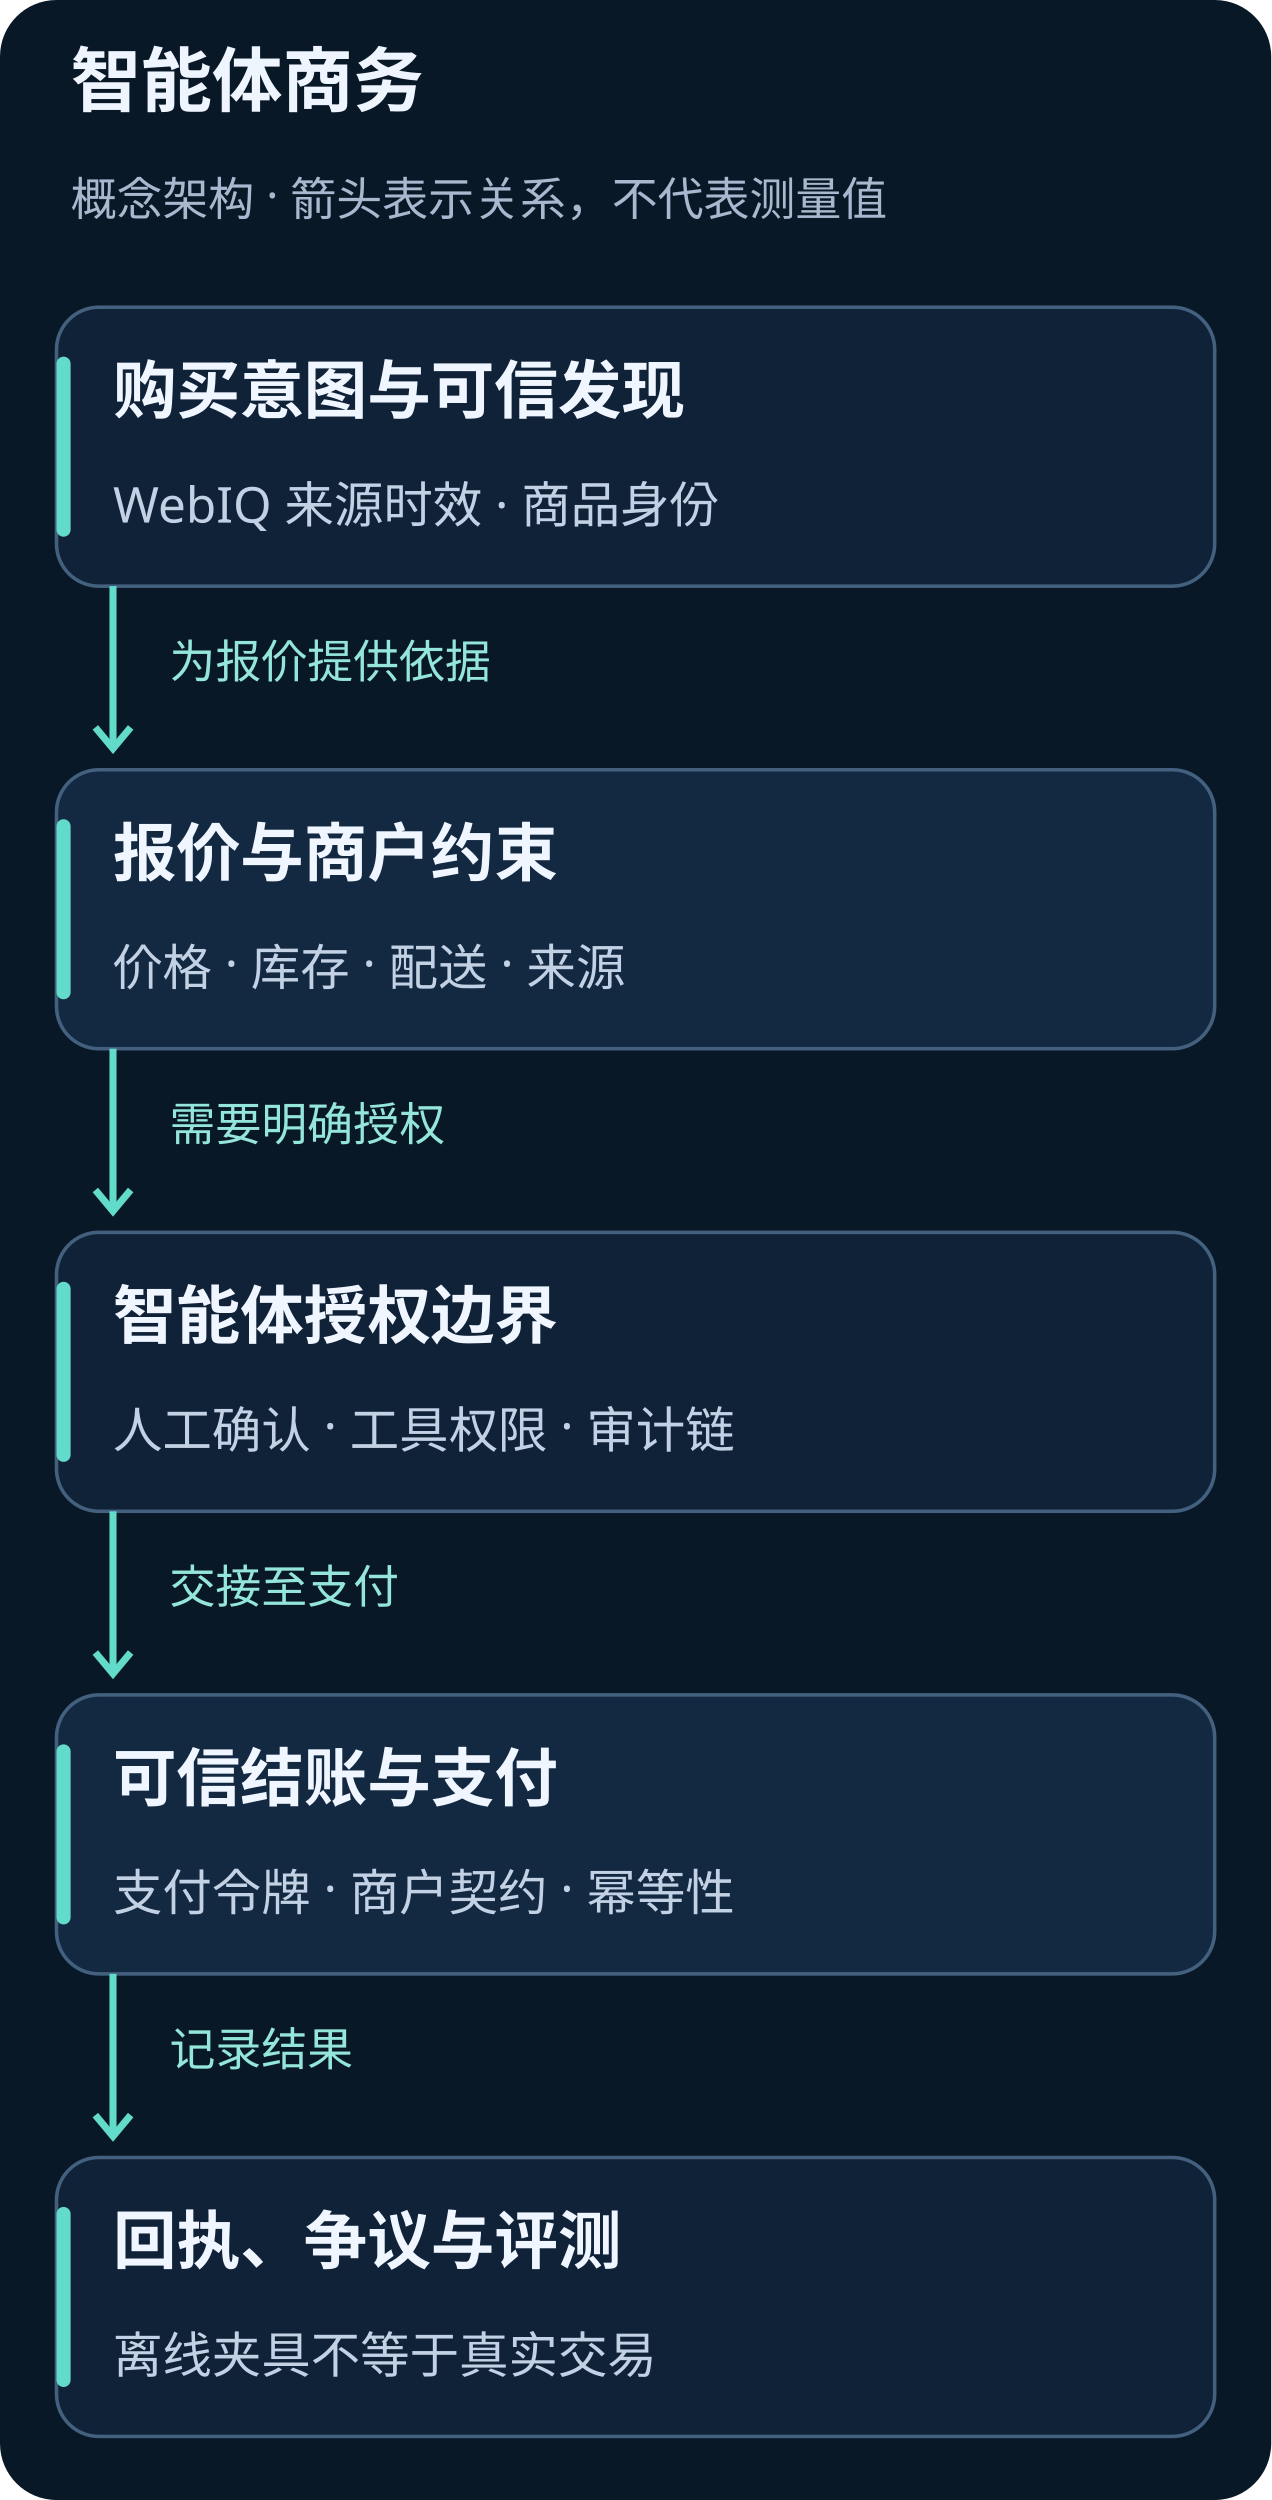
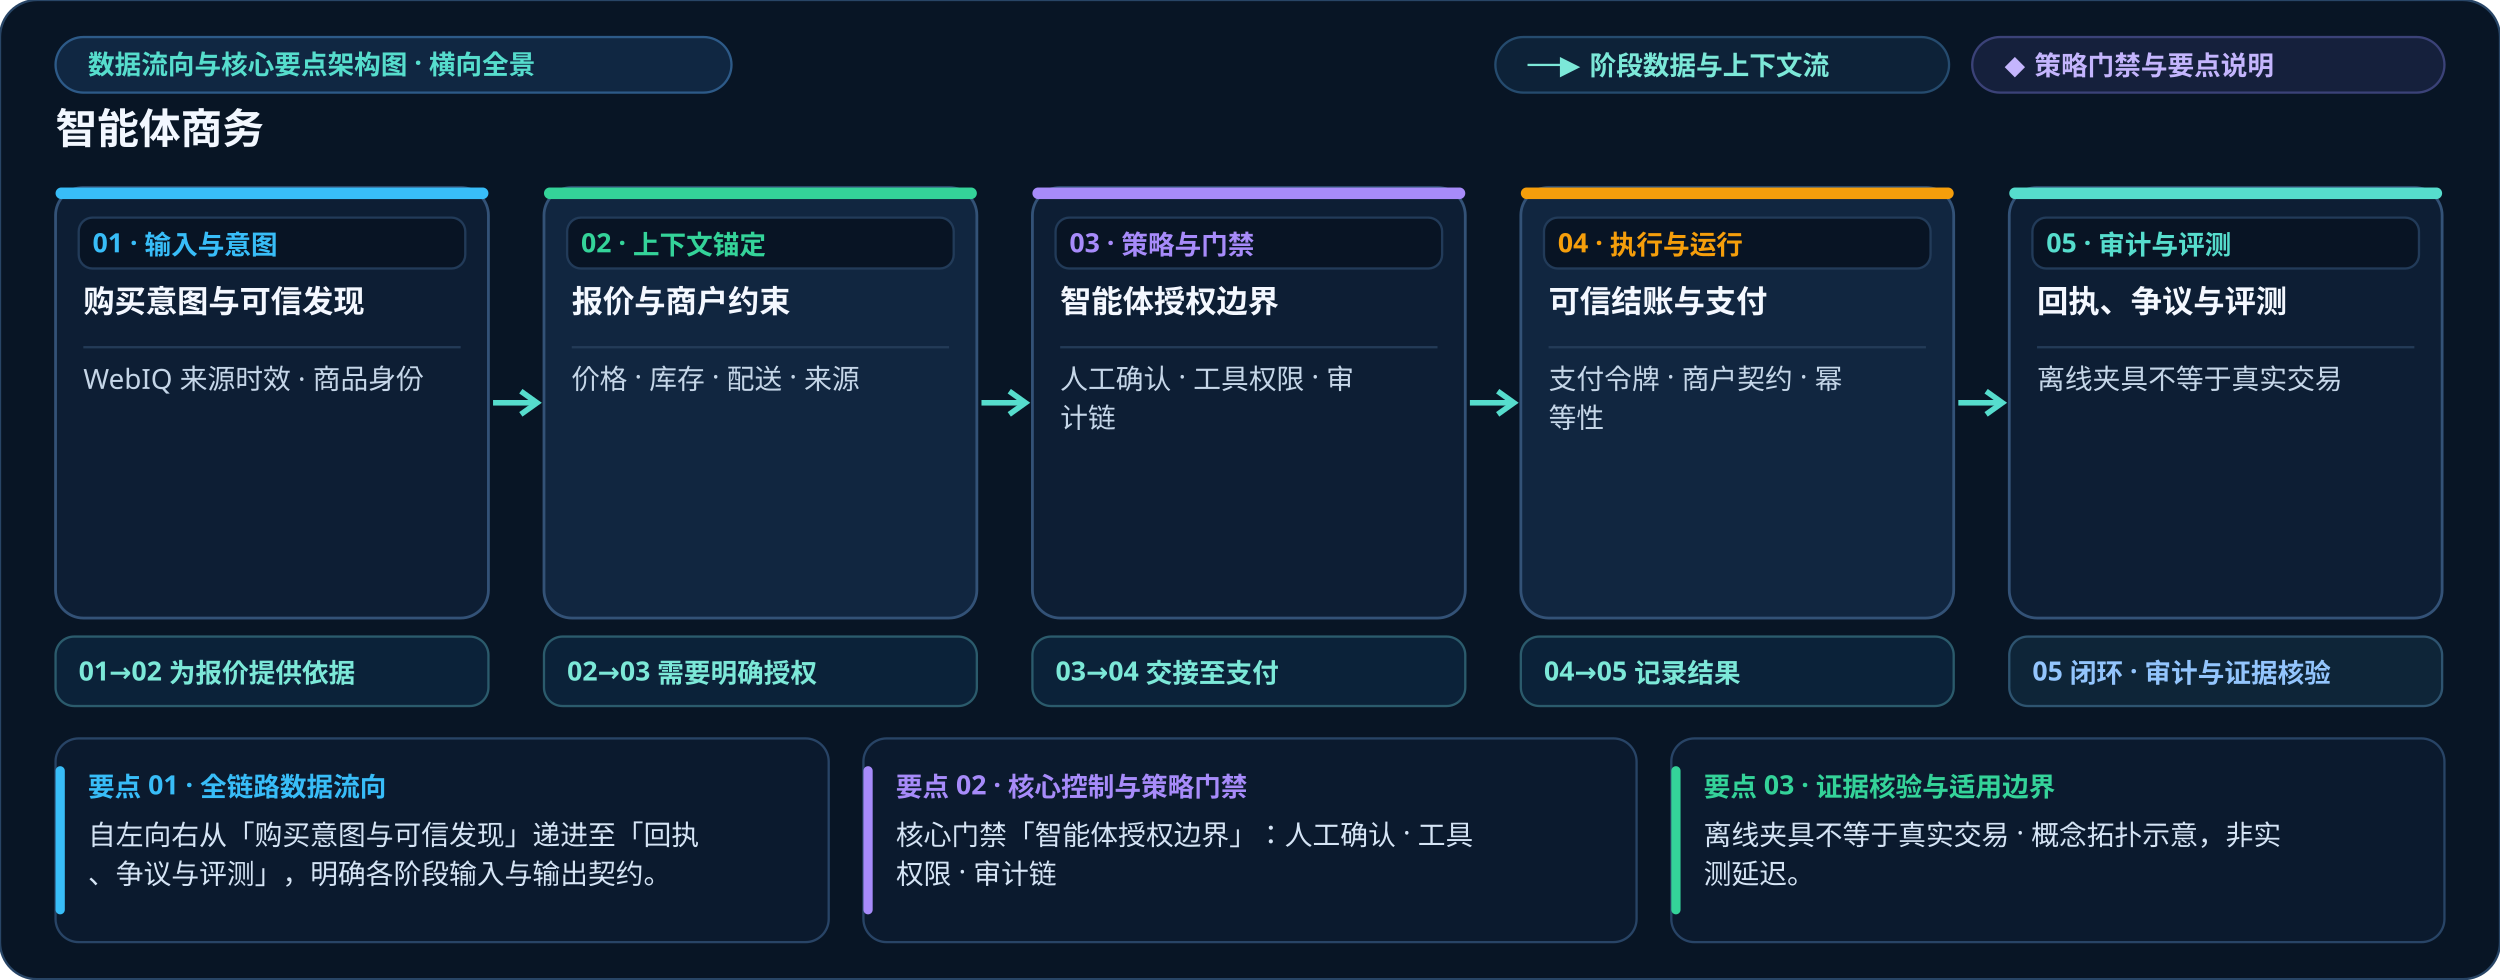
- <svg xmlns="http://www.w3.org/2000/svg" lang="zh-CN" role="img" aria-labelledby="knowledge-e606e82e78d7-title knowledge-e606e82e78d7-desc" viewBox="0 0 360 708" width="360" style="display:block;width:100%;height:auto;max-width:560px;margin:0 auto;font-family:system-ui,sans-serif">
-   <rect width="360" height="708" rx="16" fill="#091827" />
-   <text x="20" y="30" fill="#eef5ff" font-size="20" font-weight="700">
-     <tspan x="20" dy="0">智能体商务</tspan>
+ <svg xmlns="http://www.w3.org/2000/svg" lang="zh-CN" class="knowledge-graph-wide" role="img" aria-labelledby="knowledge-e606e82e78d7-title knowledge-e606e82e78d7-desc" viewBox="0 0 1080 423" width="1080" style="width:100%;height:auto;max-width:1080px;margin:0 auto;font-family:system-ui,sans-serif">
+   <rect width="1080" height="423" rx="16" fill="#081525" stroke="#284566" />
+   <rect x="24" y="16" width="292" height="24" rx="12" fill="#102742" stroke="#2d5a88" />
+   <text x="38" y="32" fill="#56ddcd" font-size="11.5" font-weight="700">
+     <tspan x="38" dy="0">数据流向与核心要点架构图 · 横向全景</tspan>
  </text>
-   <text x="20" y="61" fill="#a9b8ce" font-size="13" font-weight="400">
-     <tspan x="20" dy="0">概念架构 · 箭头表示关系，不代表测量值</tspan>
+   <rect x="646" y="16" width="196" height="24" rx="12" fill="#0d2238" stroke="#254b6e" />
+   <text x="660" y="32" fill="#7ce8d8" font-size="11.5" font-weight="600">
+     <tspan x="660" dy="0">──▶ 阶段数据与上下文流</tspan>
+   </text>
+   <rect x="852" y="16" width="204" height="24" rx="12" fill="#15203c" stroke="#3b4278" />
+   <text x="866" y="32" fill="#c4b5fd" font-size="11.5" font-weight="600">
+     <tspan x="866" dy="0">◆ 策略门禁与要点说明</tspan>
+   </text>
+   <text x="24" y="62" fill="#f2f7ff" font-size="18" font-weight="700">
+     <tspan x="24" dy="0">智能体商务</tspan>
  </text>
  <g data-concept="1">
-     <rect x="16" y="87" width="328" height="79" rx="12" fill="#102238" stroke="#43617f" />
-     <rect x="16" y="101" width="4" height="51" rx="2" fill="#63dbca" />
-     <text x="32" y="117" fill="#f0f6ff" font-size="18" font-weight="650">
-       <tspan x="32" dy="0">购买意图与可信发现</tspan>
+     <rect x="24" y="81" width="187" height="186" rx="12" fill="#0d1e34" stroke="#335277" stroke-width="1.2" />
+     <rect x="24" y="81" width="187" height="5" rx="2.5" fill="#38bdf8" />
+     <rect x="34" y="94" width="167" height="22" rx="6" fill="#081424" stroke="#223b59" />
+     <text x="40" y="109" fill="#38bdf8" font-size="11.5" font-weight="700">
+       <tspan x="40" dy="0">01 · 输入与意图</tspan>
    </text>
-     <text x="32" y="148" fill="#c2d1e3" font-size="14" font-weight="400">
-       <tspan x="32" dy="0">WebIQ 来源时效 · 商品身份</tspan>
+     <text x="36" y="135" fill="#f4f8ff" font-size="13.5" font-weight="700">
+       <tspan x="36" dy="0">购买意图与可信发现</tspan>
+     </text>
+     <path d="M36 150 H199" stroke="#233b57" stroke-width="1" />
+     <text x="36" y="168" fill="#c5d6e8" font-size="12" font-weight="400">
+       <tspan x="36" dy="0">WebIQ 来源时效 · 商品身份</tspan>
    </text>
  </g>
  <g data-relationship="为报价提供依据">
-     <path d="M32 166 V211" fill="none" stroke="#63dbca" stroke-width="2" />
-     <path d="M27 206 L32 212 L37 206" fill="none" stroke="#63dbca" stroke-width="2" />
-     <text x="48" y="192" fill="#94e5da" font-size="13" font-weight="400">
-       <tspan x="48" dy="0">为报价提供依据</tspan>
+     <path d="M213 174 H231" fill="none" stroke="#56ddcd" stroke-width="2.4" />
+     <path d="M225 169 L232 174 L225 179" fill="none" stroke="#56ddcd" stroke-width="2.4" />
+     <rect x="24" y="275" width="187" height="30" rx="8" fill="#0b2239" stroke="#2b5b6c" />
+     <text x="34" y="294" fill="#7ce8d8" font-size="11.5" font-weight="600">
+       <tspan x="34" dy="0">01→02 为报价提供依据</tspan>
    </text>
  </g>
  <g data-concept="2">
-     <rect x="16" y="218" width="328" height="79" rx="12" fill="#132942" stroke="#43617f" />
-     <rect x="16" y="232" width="4" height="51" rx="2" fill="#63dbca" />
-     <text x="32" y="248" fill="#f0f6ff" font-size="18" font-weight="650">
-       <tspan x="32" dy="0">报价与商户约束</tspan>
+     <rect x="235" y="81" width="187" height="186" rx="12" fill="#112640" stroke="#335277" stroke-width="1.2" />
+     <rect x="235" y="81" width="187" height="5" rx="2.5" fill="#34d399" />
+     <rect x="245" y="94" width="167" height="22" rx="6" fill="#081424" stroke="#223b59" />
+     <text x="251" y="109" fill="#34d399" font-size="11.5" font-weight="700">
+       <tspan x="251" dy="0">02 · 上下文锚定</tspan>
    </text>
-     <text x="32" y="279" fill="#c2d1e3" font-size="14" font-weight="400">
-       <tspan x="32" dy="0">价格 · 库存 · 配送 · 来源</tspan>
+     <text x="247" y="135" fill="#f4f8ff" font-size="13.5" font-weight="700">
+       <tspan x="247" dy="0">报价与商户约束</tspan>
+     </text>
+     <path d="M247 150 H410" stroke="#233b57" stroke-width="1" />
+     <text x="247" y="168" fill="#c5d6e8" font-size="12" font-weight="400">
+       <tspan x="247" dy="0">价格 · 库存 · 配送 · 来源</tspan>
    </text>
  </g>
  <g data-relationship="需要明确授权">
-     <path d="M32 297 V342" fill="none" stroke="#63dbca" stroke-width="2" />
-     <path d="M27 337 L32 343 L37 337" fill="none" stroke="#63dbca" stroke-width="2" />
-     <text x="48" y="323" fill="#94e5da" font-size="13" font-weight="400">
-       <tspan x="48" dy="0">需要明确授权</tspan>
+     <path d="M424 174 H442" fill="none" stroke="#56ddcd" stroke-width="2.4" />
+     <path d="M436 169 L443 174 L436 179" fill="none" stroke="#56ddcd" stroke-width="2.4" />
+     <rect x="235" y="275" width="187" height="30" rx="8" fill="#0b2239" stroke="#2b5b6c" />
+     <text x="245" y="294" fill="#7ce8d8" font-size="11.5" font-weight="600">
+       <tspan x="245" dy="0">02→03 需要明确授权</tspan>
    </text>
  </g>
  <g data-concept="3">
-     <rect x="16" y="349" width="328" height="79" rx="12" fill="#102238" stroke="#43617f" />
-     <rect x="16" y="363" width="4" height="51" rx="2" fill="#63dbca" />
-     <text x="32" y="379" fill="#f0f6ff" font-size="18" font-weight="650">
-       <tspan x="32" dy="0">智能体授权边界</tspan>
+     <rect x="446" y="81" width="187" height="186" rx="12" fill="#0d1e34" stroke="#335277" stroke-width="1.2" />
+     <rect x="446" y="81" width="187" height="5" rx="2.5" fill="#a78bfa" />
+     <rect x="456" y="94" width="167" height="22" rx="6" fill="#081424" stroke="#223b59" />
+     <text x="462" y="109" fill="#a78bfa" font-size="11.5" font-weight="700">
+       <tspan x="462" dy="0">03 · 策略与门禁</tspan>
    </text>
-     <text x="32" y="410" fill="#c2d1e3" font-size="14" font-weight="400">
-       <tspan x="32" dy="0">人工确认 · 工具权限 · 审计链</tspan>
+     <text x="458" y="135" fill="#f4f8ff" font-size="13.5" font-weight="700">
+       <tspan x="458" dy="0">智能体授权边界</tspan>
+     </text>
+     <path d="M458 150 H621" stroke="#233b57" stroke-width="1" />
+     <text x="458" y="168" fill="#c5d6e8" font-size="12" font-weight="400">
+       <tspan x="458" dy="0">人工确认 · 工具权限 · 审</tspan>
+       <tspan x="458" dy="16.8">计链</tspan>
    </text>
  </g>
  <g data-relationship="交接至支付">
-     <path d="M32 428 V473" fill="none" stroke="#63dbca" stroke-width="2" />
-     <path d="M27 468 L32 474 L37 468" fill="none" stroke="#63dbca" stroke-width="2" />
-     <text x="48" y="454" fill="#94e5da" font-size="13" font-weight="400">
-       <tspan x="48" dy="0">交接至支付</tspan>
+     <path d="M635 174 H653" fill="none" stroke="#56ddcd" stroke-width="2.4" />
+     <path d="M647 169 L654 174 L647 179" fill="none" stroke="#56ddcd" stroke-width="2.4" />
+     <rect x="446" y="275" width="187" height="30" rx="8" fill="#0b2239" stroke="#2b5b6c" />
+     <text x="456" y="294" fill="#7ce8d8" font-size="11.5" font-weight="600">
+       <tspan x="456" dy="0">03→04 交接至支付</tspan>
    </text>
  </g>
  <g data-concept="4">
-     <rect x="16" y="480" width="328" height="79" rx="12" fill="#132942" stroke="#43617f" />
-     <rect x="16" y="494" width="4" height="51" rx="2" fill="#63dbca" />
-     <text x="32" y="510" fill="#f0f6ff" font-size="18" font-weight="650">
-       <tspan x="32" dy="0">可信结账与支付</tspan>
+     <rect x="657" y="81" width="187" height="186" rx="12" fill="#112640" stroke="#335277" stroke-width="1.2" />
+     <rect x="657" y="81" width="187" height="5" rx="2.5" fill="#f59e0b" />
+     <rect x="667" y="94" width="167" height="22" rx="6" fill="#081424" stroke="#223b59" />
+     <text x="673" y="109" fill="#f59e0b" font-size="11.5" font-weight="700">
+       <tspan x="673" dy="0">04 · 执行与运行</tspan>
    </text>
-     <text x="32" y="541" fill="#c2d1e3" font-size="14" font-weight="400">
-       <tspan x="32" dy="0">支付令牌 · 商户契约 · 幂等性</tspan>
+     <text x="669" y="135" fill="#f4f8ff" font-size="13.5" font-weight="700">
+       <tspan x="669" dy="0">可信结账与支付</tspan>
+     </text>
+     <path d="M669 150 H832" stroke="#233b57" stroke-width="1" />
+     <text x="669" y="168" fill="#c5d6e8" font-size="12" font-weight="400">
+       <tspan x="669" dy="0">支付令牌 · 商户契约 · 幂</tspan>
+       <tspan x="669" dy="16.8">等性</tspan>
    </text>
  </g>
  <g data-relationship="记录结果">
-     <path d="M32 559 V604" fill="none" stroke="#63dbca" stroke-width="2" />
-     <path d="M27 599 L32 605 L37 599" fill="none" stroke="#63dbca" stroke-width="2" />
-     <text x="48" y="585" fill="#94e5da" font-size="13" font-weight="400">
-       <tspan x="48" dy="0">记录结果</tspan>
+     <path d="M846 174 H864" fill="none" stroke="#56ddcd" stroke-width="2.4" />
+     <path d="M858 169 L865 174 L858 179" fill="none" stroke="#56ddcd" stroke-width="2.4" />
+     <rect x="657" y="275" width="187" height="30" rx="8" fill="#0b2239" stroke="#2b5b6c" />
+     <text x="667" y="294" fill="#7ce8d8" font-size="11.5" font-weight="600">
+       <tspan x="667" dy="0">04→05 记录结果</tspan>
    </text>
  </g>
  <g data-concept="5">
-     <rect x="16" y="611" width="328" height="79" rx="12" fill="#102238" stroke="#43617f" />
-     <rect x="16" y="625" width="4" height="51" rx="2" fill="#63dbca" />
-     <text x="32" y="641" fill="#f0f6ff" font-size="18" font-weight="650">
-       <tspan x="32" dy="0">回执、争议与评测</tspan>
+     <rect x="868" y="81" width="187" height="186" rx="12" fill="#0d1e34" stroke="#335277" stroke-width="1.2" />
+     <rect x="868" y="81" width="187" height="5" rx="2.5" fill="#56ddcd" />
+     <rect x="878" y="94" width="167" height="22" rx="6" fill="#081424" stroke="#223b59" />
+     <text x="884" y="109" fill="#56ddcd" font-size="11.5" font-weight="700">
+       <tspan x="884" dy="0">05 · 审计与评测</tspan>
    </text>
-     <text x="32" y="672" fill="#c2d1e3" font-size="14" font-weight="400">
-       <tspan x="32" dy="0">离线夹具不等于真实交易</tspan>
+     <text x="880" y="135" fill="#f4f8ff" font-size="13.5" font-weight="700">
+       <tspan x="880" dy="0">回执、争议与评测</tspan>
+     </text>
+     <path d="M880 150 H1043" stroke="#233b57" stroke-width="1" />
+     <text x="880" y="168" fill="#c5d6e8" font-size="12" font-weight="400">
+       <tspan x="880" dy="0">离线夹具不等于真实交易</tspan>
+     </text>
+   </g>
+   <rect x="868" y="275" width="187" height="30" rx="8" fill="#0e2538" stroke="#2e5470" />
+   <text x="878" y="294" fill="#93c5fd" font-size="11.5" font-weight="600">
+     <tspan x="878" dy="0">05 闭环 · 审计与证据核验</tspan>
+   </text>
+   <g data-takeaway="1">
+     <rect x="24" y="319" width="334" height="88" rx="10" fill="#0b1a2e" stroke="#284466" />
+     <rect x="24" y="331" width="4" height="64" rx="2" fill="#38bdf8" />
+     <text x="38" y="344" fill="#38bdf8" font-size="11.5" font-weight="700">
+       <tspan x="38" dy="0">要点 01 · 全链路数据流向</tspan>
+     </text>
+     <text x="38" y="365" fill="#d5e4f5" font-size="12" font-weight="400">
+       <tspan x="38" dy="0">自左向右从「购买意图与可信发现」递进至「回执</tspan>
+       <tspan x="38" dy="16.8">、争议与评测」，明确各阶段输入与输出契约。</tspan>
+     </text>
+   </g>
+   <g data-takeaway="2">
+     <rect x="373" y="319" width="334" height="88" rx="10" fill="#0b1a2e" stroke="#284466" />
+     <rect x="373" y="331" width="4" height="64" rx="2" fill="#a78bfa" />
+     <text x="387" y="344" fill="#a78bfa" font-size="11.5" font-weight="700">
+       <tspan x="387" dy="0">要点 02 · 核心控制与策略门禁</tspan>
+     </text>
+     <text x="387" y="365" fill="#d5e4f5" font-size="12" font-weight="400">
+       <tspan x="387" dy="0">核心门禁「智能体授权边界」：人工确认 · 工具</tspan>
+       <tspan x="387" dy="16.8">权限 · 审计链</tspan>
+     </text>
+   </g>
+   <g data-takeaway="3">
+     <rect x="722" y="319" width="334" height="88" rx="10" fill="#0b1a2e" stroke="#284466" />
+     <rect x="722" y="331" width="4" height="64" rx="2" fill="#34d399" />
+     <text x="736" y="344" fill="#34d399" font-size="11.5" font-weight="700">
+       <tspan x="736" dy="0">要点 03 · 证据核验与适用边界</tspan>
+     </text>
+     <text x="736" y="365" fill="#d5e4f5" font-size="12" font-weight="400">
+       <tspan x="736" dy="0">离线夹具不等于真实交易 · 概念拓扑示意，非实</tspan>
+       <tspan x="736" dy="16.8">测延迟。</tspan>
    </text>
  </g>
</svg>
